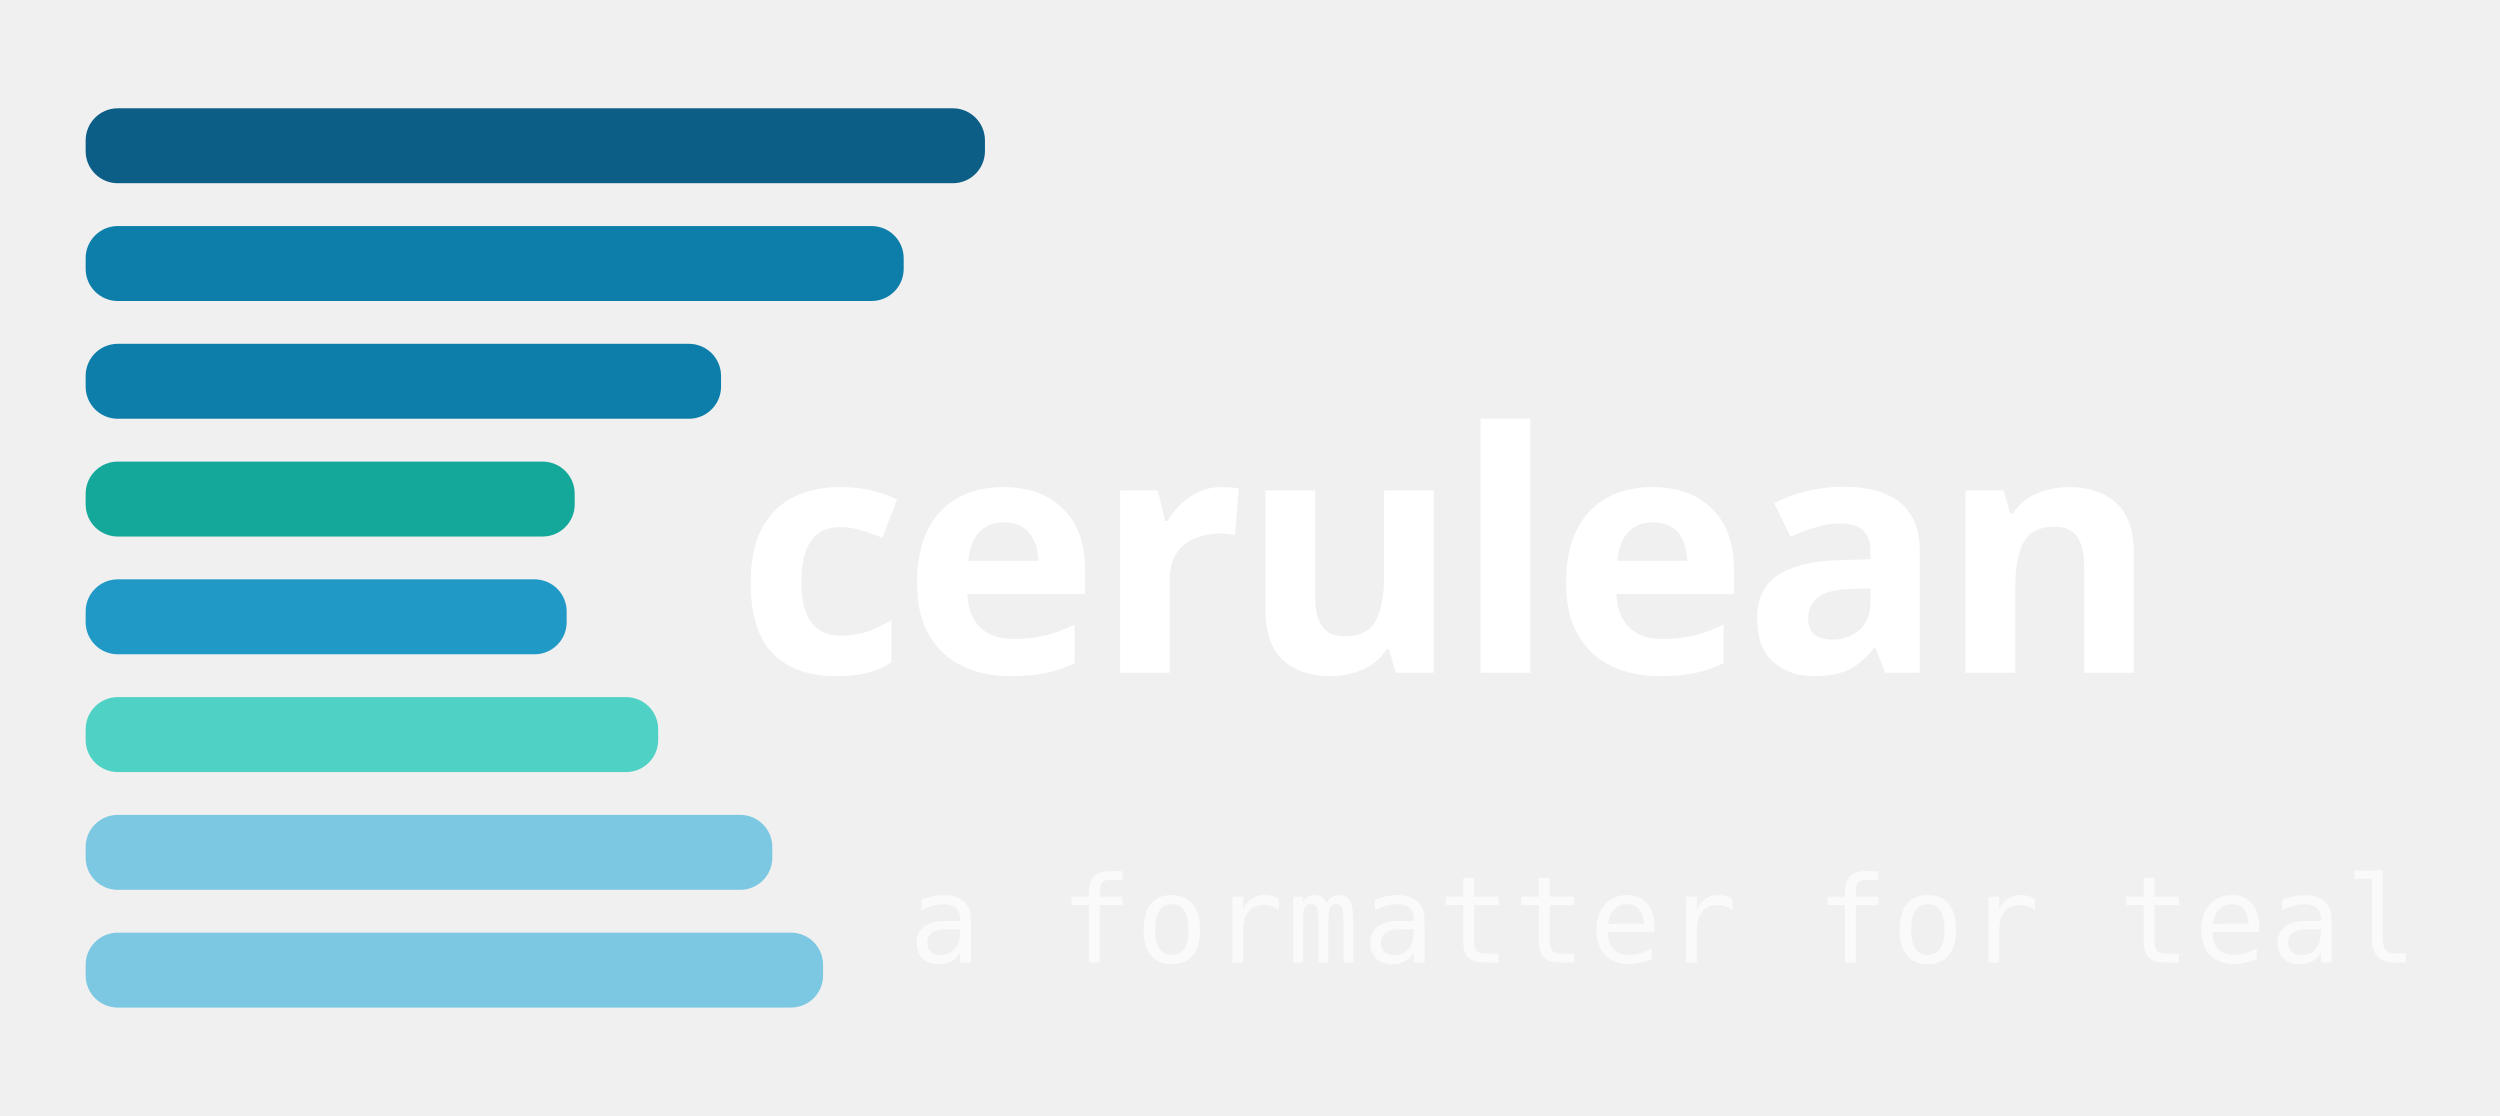
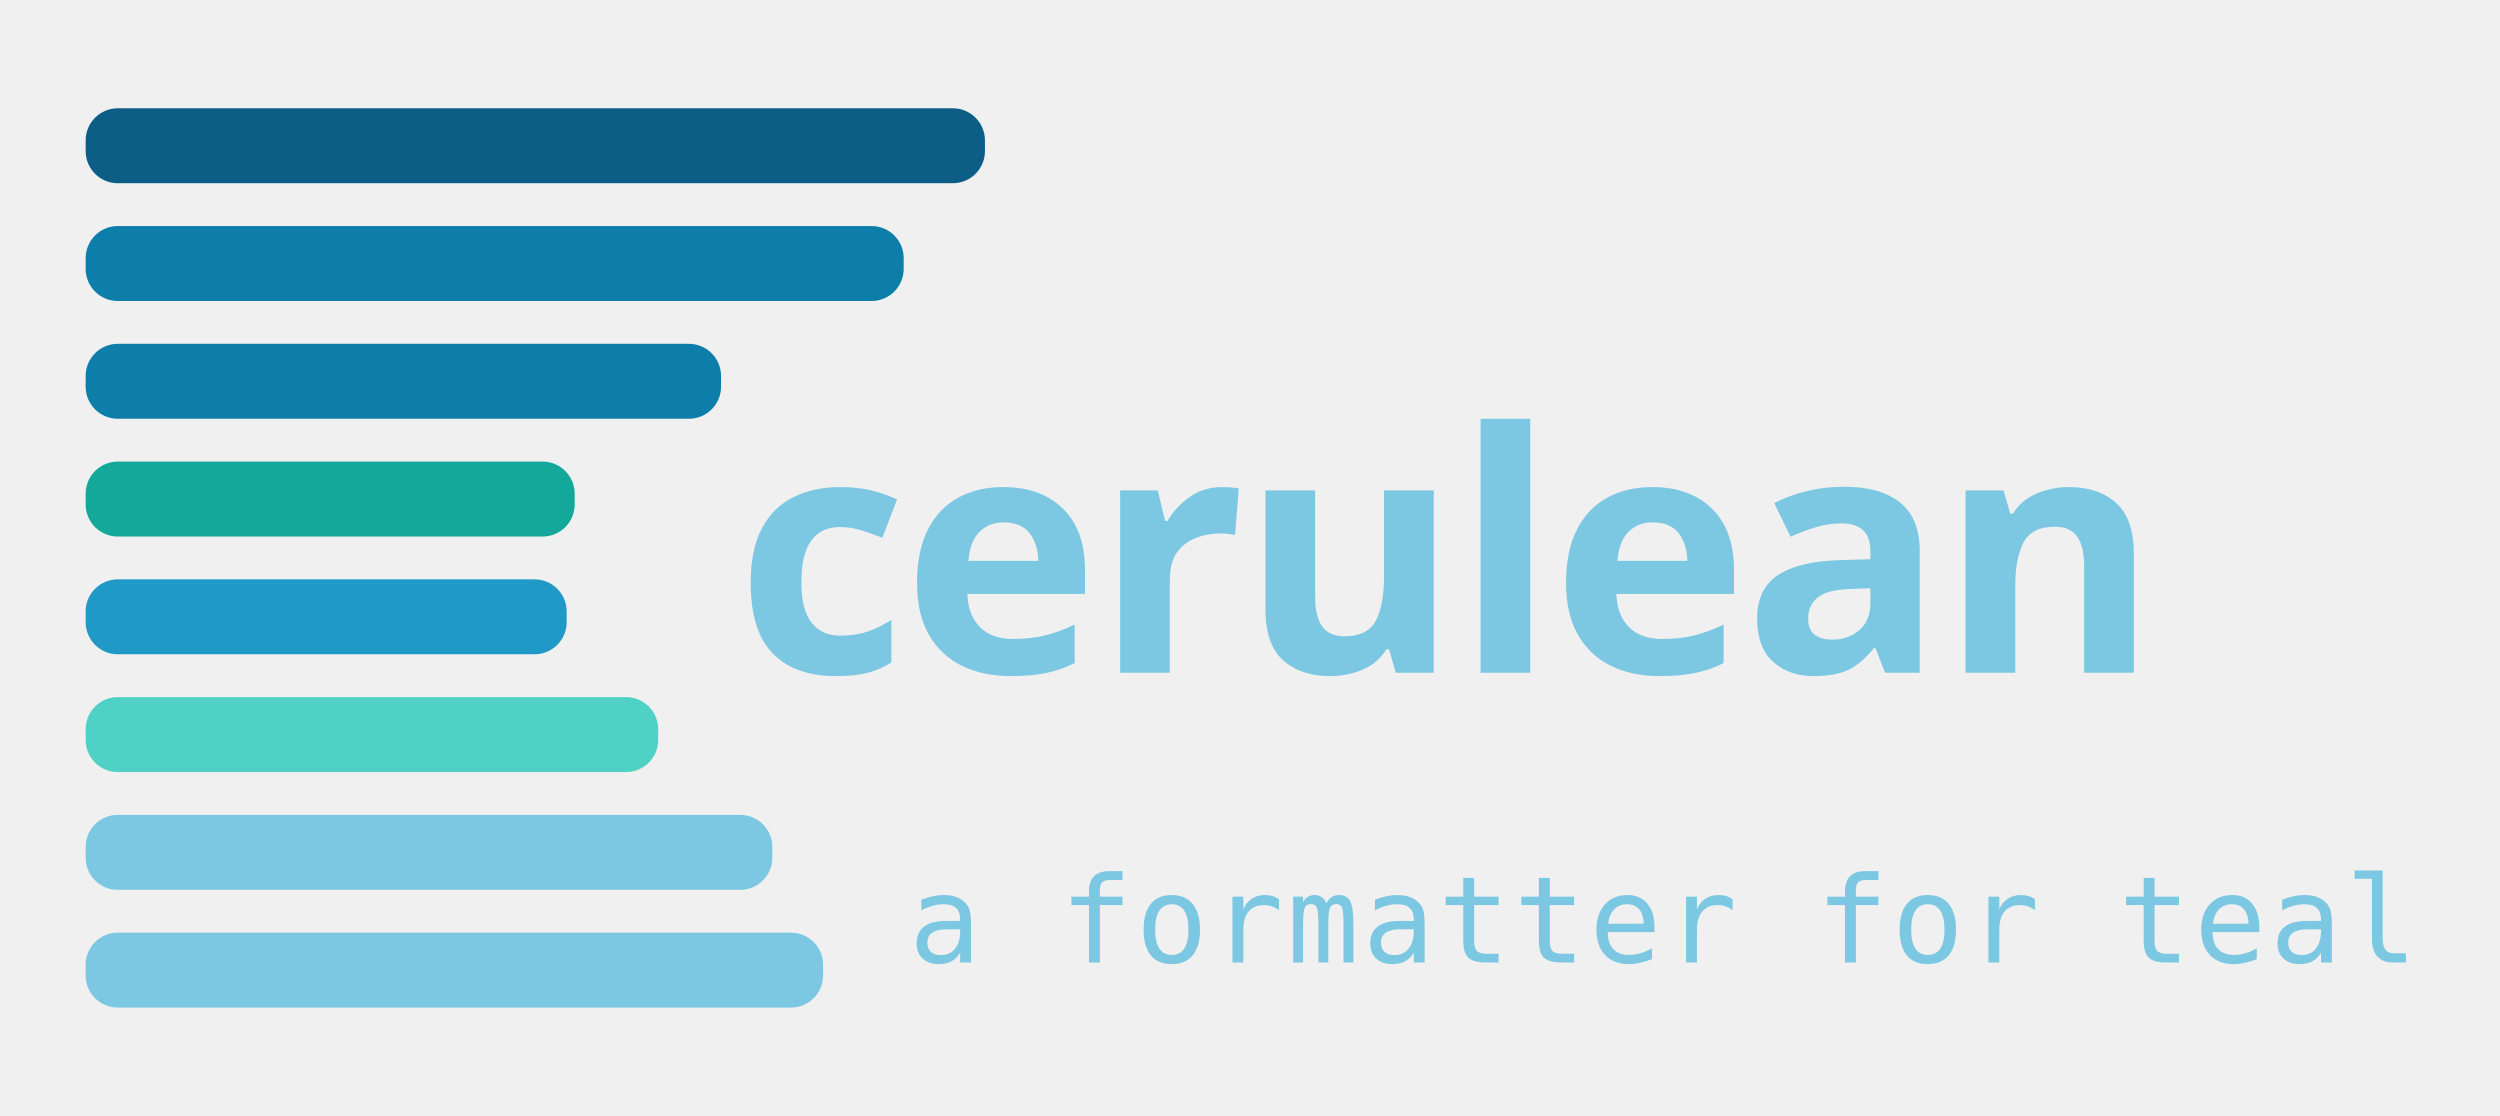
<svg xmlns="http://www.w3.org/2000/svg" width="233" height="104" viewBox="0 0 233.514 104" fill="none">
  <g id="mark">
    <rect x="8" y="10" width="84" height="7" rx="3" fill="#0c5e87" />
    <rect x="8" y="21" width="76.41" height="7" rx="3" fill="#0d7eaa" />
    <rect x="8" y="32" width="59.35" height="7" rx="3" fill="#0d7eaa" />
    <rect x="8" y="43" width="45.68" height="7" rx="3" fill="#14a89a" />
    <rect x="8" y="54" width="44.93" height="7" rx="3" fill="#2099c6" />
    <rect x="8" y="65" width="53.48" height="7" rx="3" fill="#4fd1c5" />
    <rect x="8" y="76" width="64.14" height="7" rx="3" fill="#7cc8e2" />
    <rect x="8" y="87" width="68.88" height="7" rx="3" fill="#7cc8e2" />
  </g>
  <g font-family="'IBM Plex Sans', system-ui, sans-serif" font-weight="600" transform="translate(9.782255,-2.885328)">
-     <text x="58.93" y="65.61" font-size="31.2px" fill="#ffffff" letter-spacing="-0.5">cerulean</text>
+     <text x="58.93" y="65.61" font-size="31.2px" fill="#7cc8e2" letter-spacing="-0.5">cerulean</text>
  </g>
  <g font-family="'IBM Plex Mono', ui-monospace, monospace" font-weight="400" transform="translate(23.958,9.790571)">
-     <text x="60.93" y="79.99" font-size="11.23px" fill="rgba(255,255,255,0.65)" letter-spacing="0.3">a formatter for teal</text>
+     <text x="60.93" y="79.99" font-size="11.23px" fill="#7cc8e2" letter-spacing="0.3">a formatter for teal</text>
  </g>
</svg>
